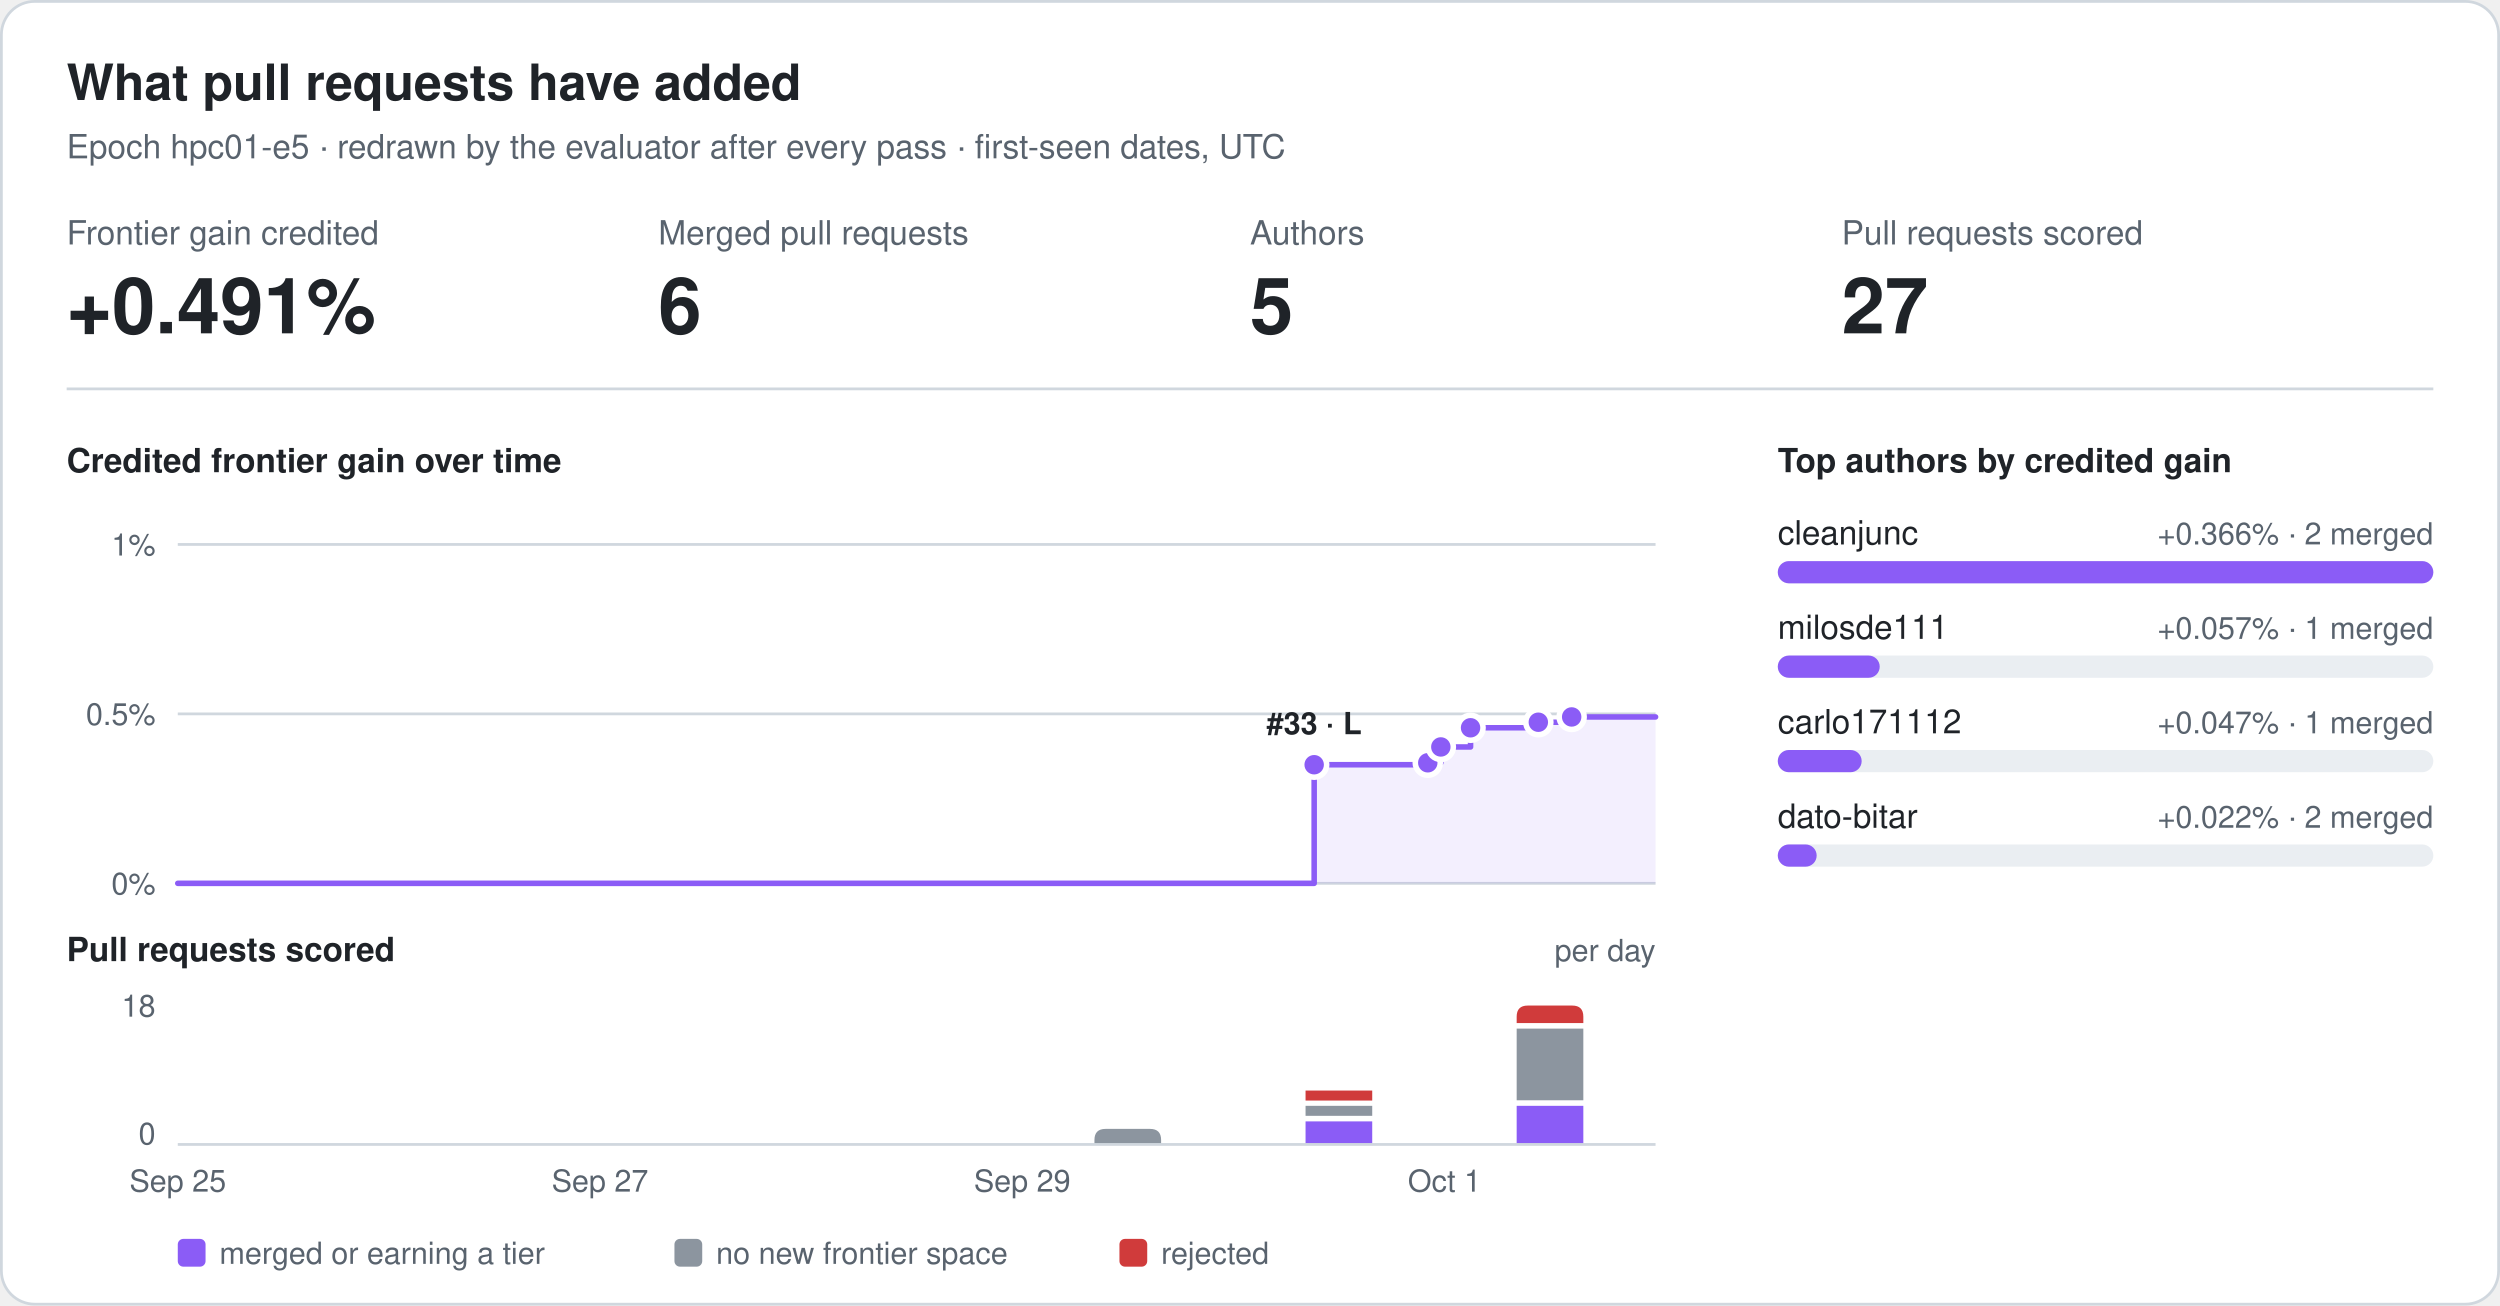
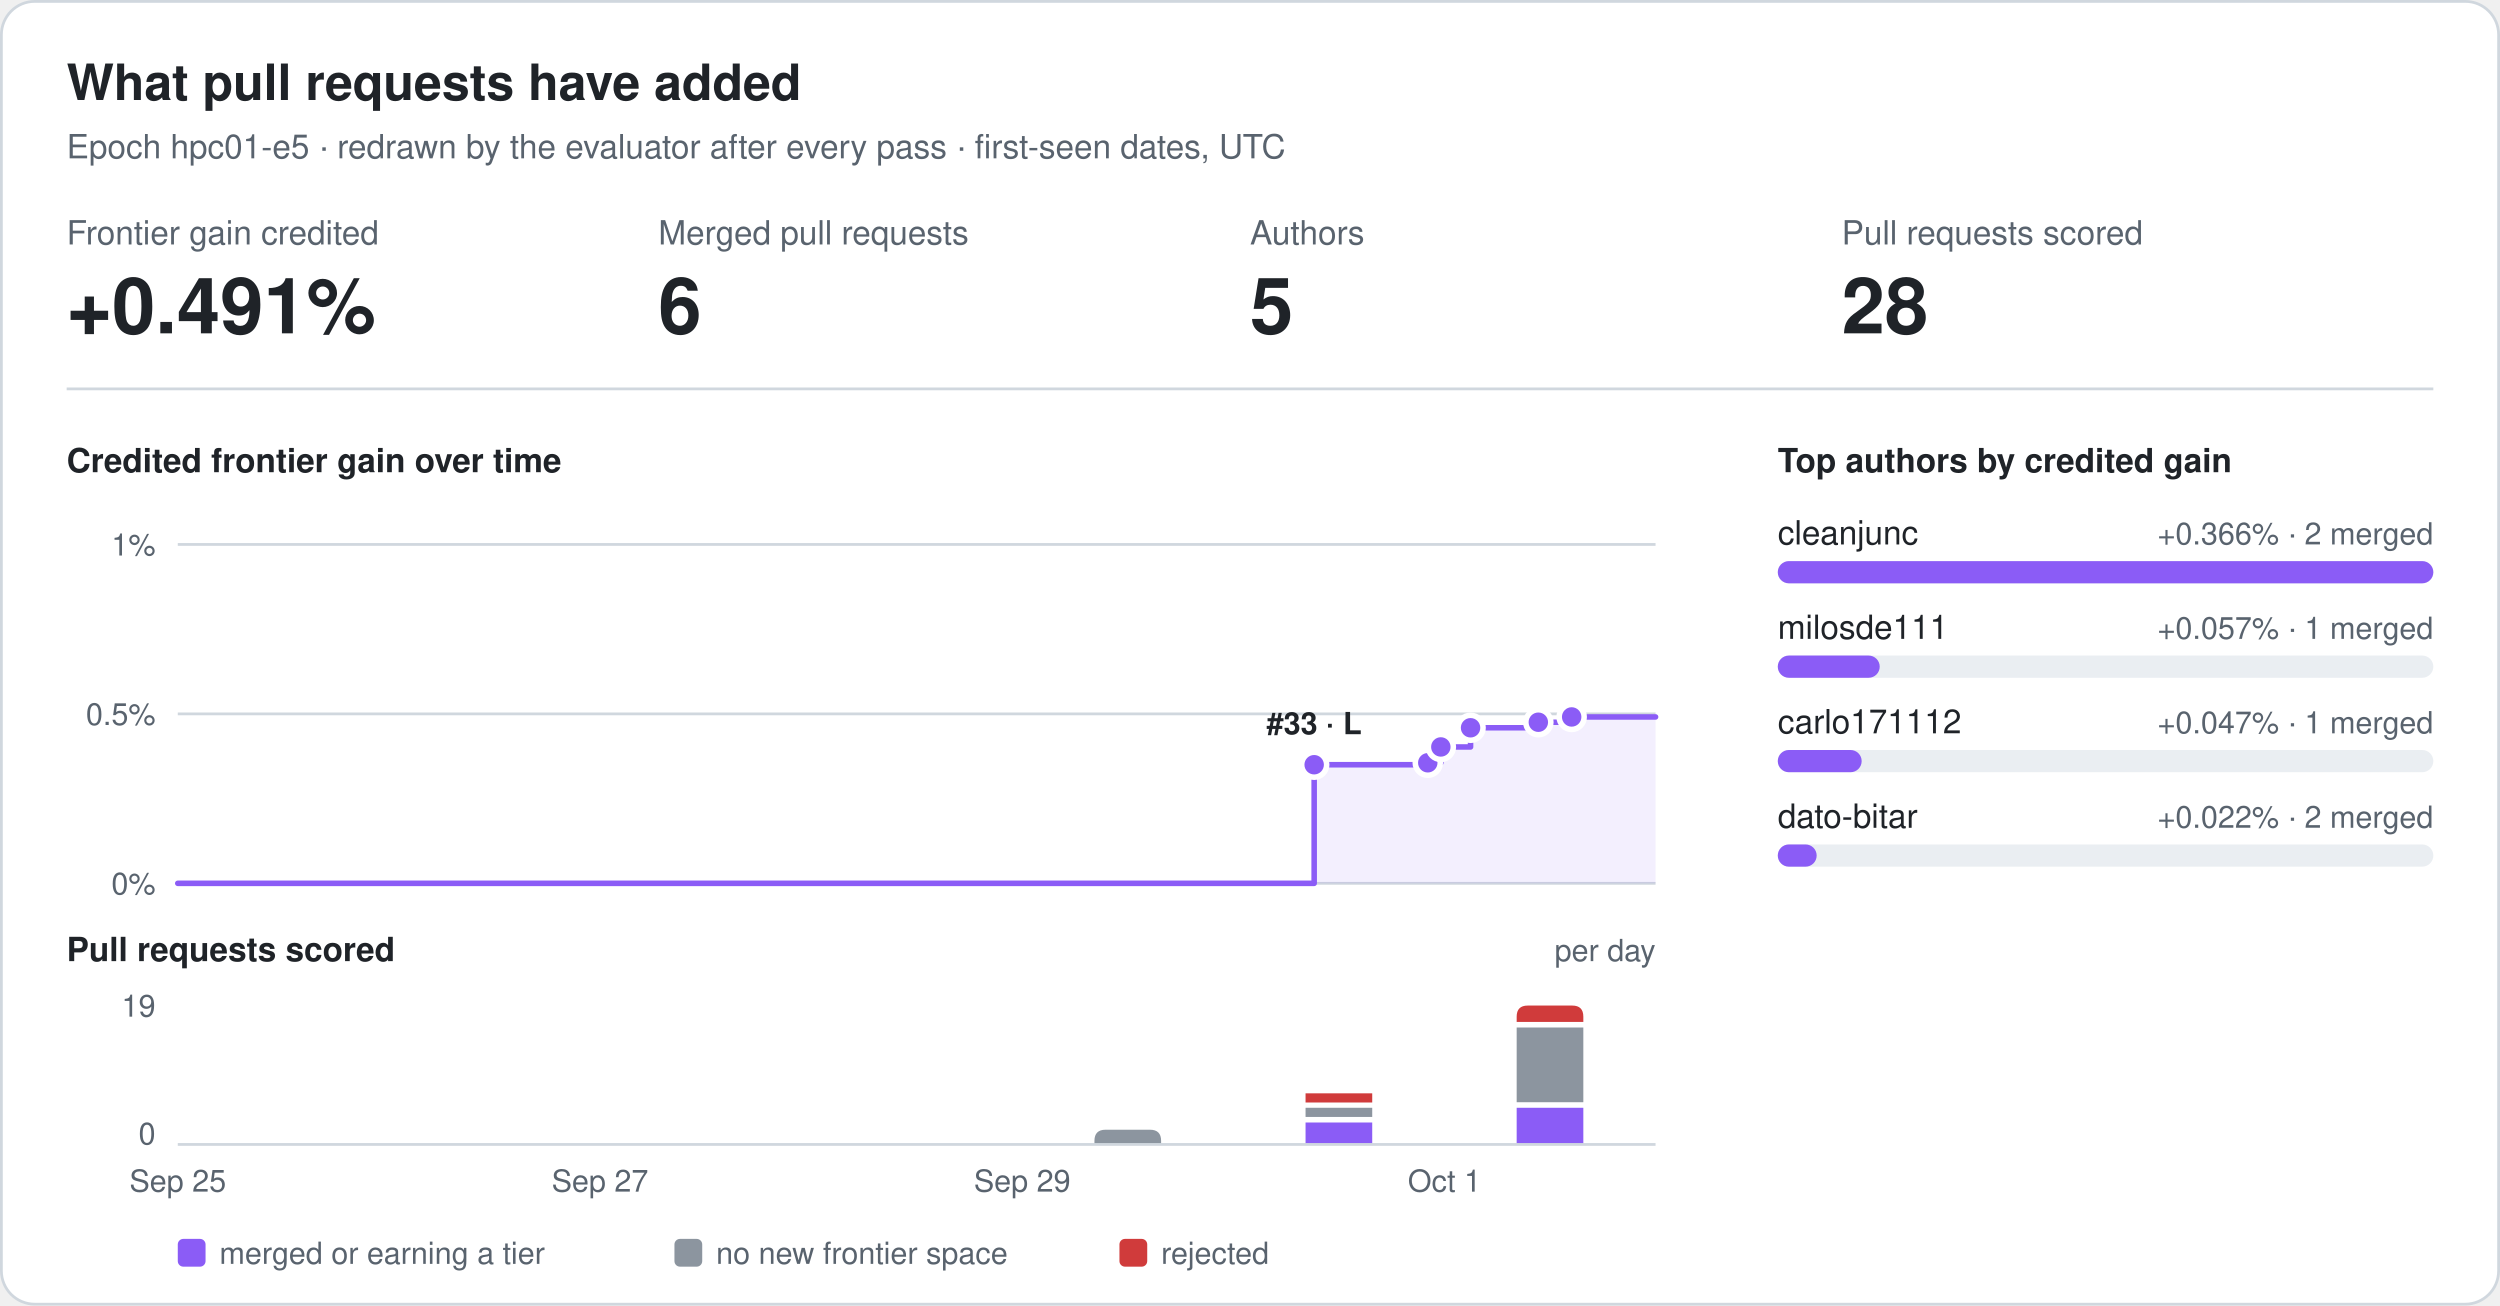
- <svg xmlns="http://www.w3.org/2000/svg" width="900" height="470" viewBox="0 0 900 470" font-family="-apple-system,BlinkMacSystemFont,'Segoe UI',Helvetica,Arial,sans-serif" role="img" aria-label="Frontier gain credited to merged pull requests: +0.491% from 6 merges, 27 pull requests scored">
+ <svg xmlns="http://www.w3.org/2000/svg" width="900" height="470" viewBox="0 0 900 470" font-family="-apple-system,BlinkMacSystemFont,'Segoe UI',Helvetica,Arial,sans-serif" role="img" aria-label="Frontier gain credited to merged pull requests: +0.491% from 6 merges, 28 pull requests scored">
  <style>
.bg{fill:#ffffff;stroke:#d0d7de}.t{fill:#1f2328}.m{fill:#59636e}.rule{stroke:#d0d7de}.ring{stroke:#ffffff}
.acc{fill:#8b5cf6}.accl{stroke:#8b5cf6}.wash{fill:#8b5cf6;fill-opacity:.1}.gry{fill:#8c959f}.rej{fill:#d03b3b}.track{fill:#eaeef2}.tk{stroke:#1f2328}
@media (prefers-color-scheme: dark){
.bg{fill:#0d1117;stroke:#30363d}.t{fill:#e6edf3}.m{fill:#9198a1}.rule{stroke:#30363d}.ring{stroke:#0d1117}
.acc{fill:#9a75f8}.accl{stroke:#9a75f8}.wash{fill:#9a75f8;fill-opacity:.14}.gry{fill:#9198a1}.rej{fill:#e5534b}.track{fill:#21262d}.tk{stroke:#e6edf3}}
</style>
  <rect class="bg" x="0.5" y="0.5" width="899" height="469" rx="12" />
  <text x="24.0" y="36.0" class="t" font-size="18" font-weight="600" text-anchor="start">What pull requests have added</text>
  <text x="24.0" y="57.0" class="m" font-size="12" font-weight="400" text-anchor="start">Epoch hpc01-e5 · redrawn by the evaluator after every pass · first-seen dates, UTC</text>
  <text x="24.0" y="88.0" class="m" font-size="12" font-weight="400" text-anchor="start">Frontier gain credited</text>
  <text x="24.0" y="120.0" class="t" font-size="28" font-weight="600" text-anchor="start">+0.491%</text>
  <text x="237.0" y="88.0" class="m" font-size="12" font-weight="400" text-anchor="start">Merged pull requests</text>
  <text x="237.0" y="120.0" class="t" font-size="28" font-weight="600" text-anchor="start">6</text>
  <text x="450.0" y="88.0" class="m" font-size="12" font-weight="400" text-anchor="start">Authors</text>
  <text x="450.0" y="120.0" class="t" font-size="28" font-weight="600" text-anchor="start">5</text>
  <text x="663.0" y="88.0" class="m" font-size="12" font-weight="400" text-anchor="start">Pull requests scored</text>
-   <text x="663.0" y="120.0" class="t" font-size="28" font-weight="600" text-anchor="start">27</text>
+   <text x="663.0" y="120.0" class="t" font-size="28" font-weight="600" text-anchor="start">28</text>
  <line class="rule" x1="24" x2="876" y1="140" y2="140" stroke-width="1" />
  <text x="24.0" y="170.0" class="t" font-size="12" font-weight="600" text-anchor="start">Credited frontier gain over time</text>
  <text x="24.0" y="346.0" class="t" font-size="12" font-weight="600" text-anchor="start">Pull requests scored</text>
  <line class="rule" x1="64" x2="596" y1="318.0" y2="318.0" stroke-width="1" />
  <text x="56.0" y="322.0" class="m" font-size="11" font-weight="400" text-anchor="end">0%</text>
  <line class="rule" x1="64" x2="596" y1="257.0" y2="257.0" stroke-width="1" />
  <text x="56.0" y="261.0" class="m" font-size="11" font-weight="400" text-anchor="end">0.5%</text>
  <line class="rule" x1="64" x2="596" y1="196.0" y2="196.0" stroke-width="1" />
  <text x="56.0" y="200.0" class="m" font-size="11" font-weight="400" text-anchor="end">1%</text>
  <polygon class="wash" points="64.0,318.0 473.1,318.0 473.1,275.3 514.0,275.3 514.0,274.6 518.7,274.6 518.7,268.9 529.4,268.9 529.4,262.0 553.8,262.0 553.8,260.0 565.8,260.0 565.8,258.1 596.0,258.1 596.0,318.0" />
  <polyline class="accl" points="64.0,318.0 473.1,318.0 473.1,275.3 514.0,275.3 514.0,274.6 518.7,274.6 518.7,268.9 529.4,268.9 529.4,262.0 553.8,262.0 553.8,260.0 565.8,260.0 565.8,258.1 596.0,258.1" fill="none" stroke-width="2" stroke-linejoin="round" stroke-linecap="round" />
  <circle class="acc ring" cx="473.1" cy="275.3" r="4.5" stroke-width="2" />
  <circle class="acc ring" cx="514.0" cy="274.6" r="4.5" stroke-width="2" />
  <circle class="acc ring" cx="518.7" cy="268.9" r="4.5" stroke-width="2" />
  <circle class="acc ring" cx="529.4" cy="262.0" r="4.5" stroke-width="2" />
  <circle class="acc ring" cx="553.8" cy="260.0" r="4.5" stroke-width="2" />
  <circle class="acc ring" cx="565.8" cy="258.1" r="4.5" stroke-width="2" />
  <text x="473.1" y="264.3" class="t" font-size="11" font-weight="600" text-anchor="middle">#33 · L</text>
-   <path class="gry" d="M394.0,412.0V410.4Q394.0,406.4 398.0,406.4H414.0Q418.0,406.4 418.0,410.4V412.0Z" />
-   <rect class="acc" x="470.0" y="403.7" width="24.0" height="8.3" />
-   <rect class="gry" x="470.0" y="398.1" width="24.0" height="3.6" />
-   <rect class="rej" x="470.0" y="392.6" width="24.0" height="3.6" />
-   <rect class="acc" x="546.0" y="398.1" width="24.0" height="13.9" />
-   <rect class="gry" x="546.0" y="370.3" width="24.0" height="25.8" />
-   <path class="rej" d="M546.0,368.3V366.0Q546.0,362.0 550.0,362.0H566.0Q570.0,362.0 570.0,366.0V368.3Z" />
+   <path class="gry" d="M394.0,412.0V410.7Q394.0,406.7 398.0,406.7H414.0Q418.0,406.7 418.0,410.7V412.0Z" />
+   <rect class="acc" x="470.0" y="404.1" width="24.0" height="7.9" />
+   <rect class="gry" x="470.0" y="398.8" width="24.0" height="3.3" />
+   <rect class="rej" x="470.0" y="393.6" width="24.0" height="3.3" />
+   <rect class="acc" x="546.0" y="398.8" width="24.0" height="13.2" />
+   <rect class="gry" x="546.0" y="369.9" width="24.0" height="26.9" />
+   <path class="rej" d="M546.0,367.9V366.0Q546.0,362.0 550.0,362.0H566.0Q570.0,362.0 570.0,366.0V367.9Z" />
  <line class="rule" x1="64" x2="596" y1="412" y2="412" stroke-width="1" />
-   <text x="56.0" y="366.0" class="m" font-size="11" font-weight="400" text-anchor="end">18</text>
+   <text x="56.0" y="366.0" class="m" font-size="11" font-weight="400" text-anchor="end">19</text>
  <text x="56.0" y="412.0" class="m" font-size="11" font-weight="400" text-anchor="end">0</text>
  <text x="596.0" y="346.0" class="m" font-size="11" font-weight="400" text-anchor="end">per day</text>
  <text x="64.0" y="429.0" class="m" font-size="11" font-weight="400" text-anchor="middle">Sep 25</text>
  <text x="216.0" y="429.0" class="m" font-size="11" font-weight="400" text-anchor="middle">Sep 27</text>
  <text x="368.0" y="429.0" class="m" font-size="11" font-weight="400" text-anchor="middle">Sep 29</text>
  <text x="520.0" y="429.0" class="m" font-size="11" font-weight="400" text-anchor="middle">Oct 1</text>
  <rect class="acc" x="64" y="446" width="10" height="10" rx="2" />
  <text x="79.0" y="455.0" class="m" font-size="11" font-weight="400" text-anchor="start">merged or earning a tier</text>
  <rect class="gry" x="242.8" y="446" width="10" height="10" rx="2" />
  <text x="257.8" y="455.0" class="m" font-size="11" font-weight="400" text-anchor="start">no new frontier space</text>
  <rect class="rej" x="403.0" y="446" width="10" height="10" rx="2" />
  <text x="418.0" y="455.0" class="m" font-size="11" font-weight="400" text-anchor="start">rejected</text>
  <text x="640.0" y="170.0" class="t" font-size="12" font-weight="600" text-anchor="start">Top authors by credited gain</text>
  <text x="640.0" y="196.0" class="t" font-size="12" font-weight="400" text-anchor="start">cleanjunc</text>
  <text x="876.0" y="196.0" class="m" font-size="11" font-weight="400" text-anchor="end">+0.366% · 2 merged</text>
  <rect class="track" x="640" y="202" width="236" height="8" rx="4" />
  <rect class="acc" x="640" y="202" width="236.0" height="8" rx="4" />
  <text x="640.0" y="230.0" class="t" font-size="12" font-weight="400" text-anchor="start">milosde111</text>
  <text x="876.0" y="230.0" class="m" font-size="11" font-weight="400" text-anchor="end">+0.057% · 1 merged</text>
  <rect class="track" x="640" y="236" width="236" height="8" rx="4" />
  <rect class="acc" x="640" y="236" width="36.7" height="8" rx="4" />
  <text x="640.0" y="264.0" class="t" font-size="12" font-weight="400" text-anchor="start">carlo171112</text>
  <text x="876.0" y="264.0" class="m" font-size="11" font-weight="400" text-anchor="end">+0.047% · 1 merged</text>
  <rect class="track" x="640" y="270" width="236" height="8" rx="4" />
  <rect class="acc" x="640" y="270" width="30.2" height="8" rx="4" />
  <text x="640.0" y="298.0" class="t" font-size="12" font-weight="400" text-anchor="start">dato-bitar</text>
  <text x="876.0" y="298.0" class="m" font-size="11" font-weight="400" text-anchor="end">+0.022% · 2 merged</text>
  <rect class="track" x="640" y="304" width="236" height="8" rx="4" />
  <rect class="acc" x="640" y="304" width="14.0" height="8" rx="4" />
</svg>
